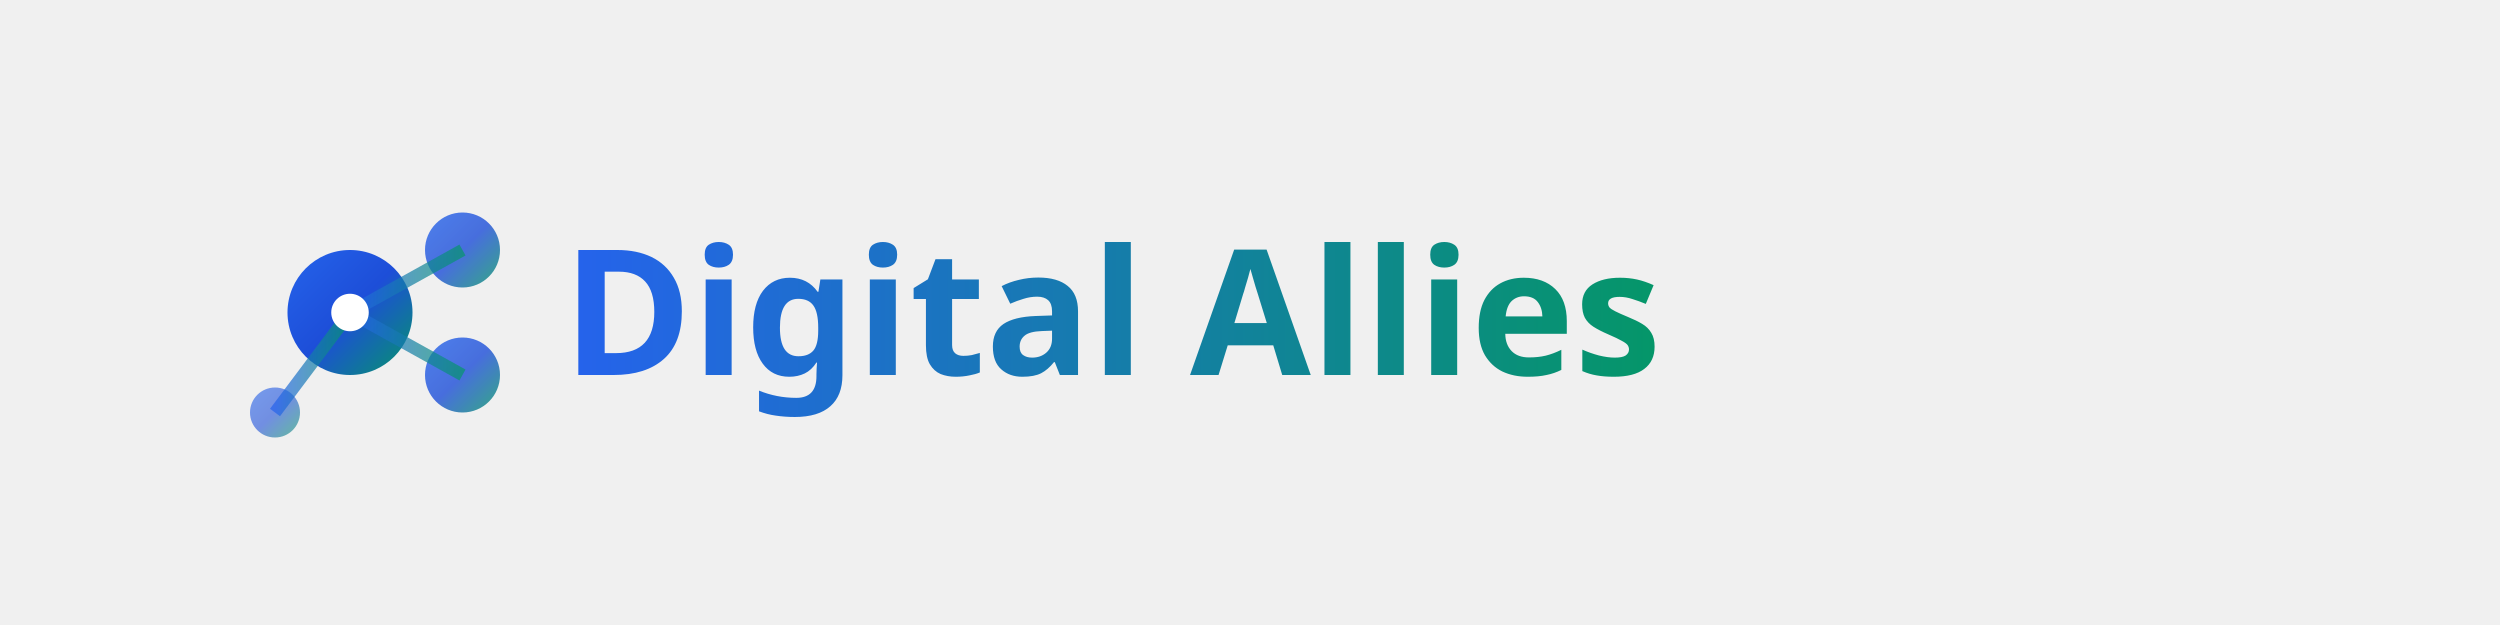
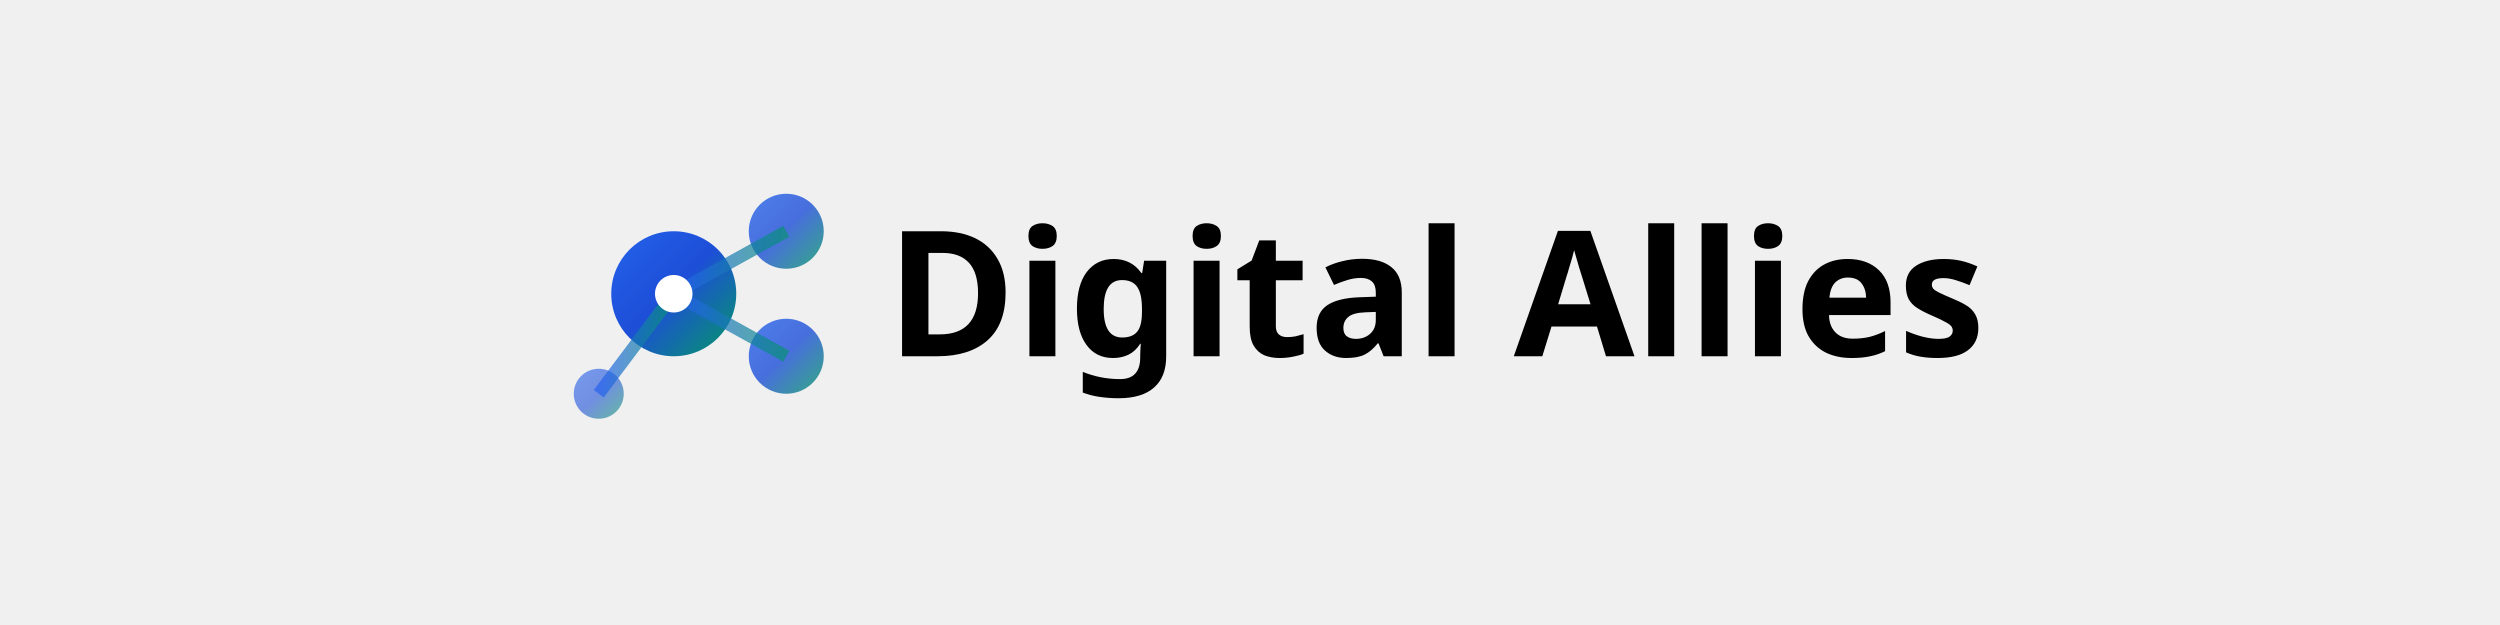
- <svg xmlns="http://www.w3.org/2000/svg" viewBox="0 0 200 50">
+ <svg xmlns="http://www.w3.org/2000/svg" id="Layer_1" version="1.1" viewBox="0 0 200 50">
  <defs>
-     <linearGradient id="primaryGradient" x1="0%" y1="0%" x2="100%" y2="0%">
-       <stop offset="0%" style="stop-color:#2563EB;stop-opacity:1" />
-       <stop offset="100%" style="stop-color:#059669;stop-opacity:1" />
+     <style>
+       .st0 {
+         font-family: SegoeUI-Bold, 'Segoe UI';
+         font-size: 14px;
+         font-weight: 700;
+       }
+ 
+       .st0, .st1, .st2, .st3, .st4, .st5, .st6, .st7 {
+         isolation: isolate;
+       }
+ 
+       .st8 {
+         fill: url(#linear-gradient);
+       }
+ 
+       .st9 {
+         fill: #fff;
+       }
+ 
+       .st2 {
+         stroke: url(#linear-gradient6);
+       }
+ 
+       .st2, .st3, .st4 {
+         fill: none;
+         opacity: .7;
+       }
+ 
+       .st3 {
+         stroke: url(#linear-gradient4);
+       }
+ 
+       .st4 {
+         stroke: url(#linear-gradient5);
+       }
+ 
+       .st5 {
+         fill: url(#linear-gradient1);
+       }
+ 
+       .st5, .st6 {
+         opacity: .8;
+       }
+ 
+       .st6 {
+         fill: url(#linear-gradient2);
+       }
+ 
+       .st7 {
+         fill: url(#linear-gradient3);
+         opacity: .6;
+       }
+     </style>
+     <linearGradient id="linear-gradient" x1="-722.8" y1="55.8" x2="-721.8" y2="56.8" gradientTransform="translate(7277 -540) scale(10)" gradientUnits="userSpaceOnUse">
+       <stop offset="0" stop-color="#2563eb" />
+       <stop offset=".5" stop-color="#1d4ed8" />
+       <stop offset="1" stop-color="#059669" />
    </linearGradient>
-     <linearGradient id="iconGradient" x1="0%" y1="0%" x2="100%" y2="100%">
-       <stop offset="0%" style="stop-color:#2563EB;stop-opacity:1" />
-       <stop offset="50%" style="stop-color:#1d4ed8;stop-opacity:1" />
-       <stop offset="100%" style="stop-color:#059669;stop-opacity:1" />
+     <linearGradient id="linear-gradient1" x1="-667.4" y1="93.1" x2="-666.4" y2="94.1" gradientTransform="translate(4064 -543) scale(6)" gradientUnits="userSpaceOnUse">
+       <stop offset="0" stop-color="#2563eb" />
+       <stop offset=".5" stop-color="#1d4ed8" />
+       <stop offset="1" stop-color="#059669" />
+     </linearGradient>
+     <linearGradient id="linear-gradient2" x1="-667.4" y1="93.1" x2="-666.4" y2="94.1" gradientTransform="translate(4064 -533) scale(6)" gradientUnits="userSpaceOnUse">
+       <stop offset="0" stop-color="#2563eb" />
+       <stop offset=".5" stop-color="#1d4ed8" />
+       <stop offset="1" stop-color="#059669" />
+     </linearGradient>
+     <linearGradient id="linear-gradient3" x1="-598" y1="139.6" x2="-597" y2="140.6" gradientTransform="translate(2438 -529) scale(4)" gradientUnits="userSpaceOnUse">
+       <stop offset="0" stop-color="#2563eb" />
+       <stop offset=".5" stop-color="#1d4ed8" />
+       <stop offset="1" stop-color="#059669" />
+     </linearGradient>
+     <linearGradient id="linear-gradient4" x1="-713.5" y1="112.2" x2="-712.5" y2="112.2" gradientTransform="translate(6476 -540) scale(9 5)" gradientUnits="userSpaceOnUse">
+       <stop offset="0" stop-color="#2563eb" />
+       <stop offset="1" stop-color="#059669" />
+     </linearGradient>
+     <linearGradient id="linear-gradient5" x1="-713.5" y1="112.2" x2="-712.5" y2="112.2" gradientTransform="translate(6476 -535) scale(9 5)" gradientUnits="userSpaceOnUse">
+       <stop offset="0" stop-color="#2563eb" />
+       <stop offset="1" stop-color="#059669" />
+     </linearGradient>
+     <linearGradient id="linear-gradient6" x1="-667.3" y1="70.3" x2="-666.3" y2="70.3" gradientTransform="translate(4052 -535) scale(6 8)" gradientUnits="userSpaceOnUse">
+       <stop offset="0" stop-color="#2563eb" />
+       <stop offset="1" stop-color="#059669" />
    </linearGradient>
  </defs>
-   <g transform="translate(15, 12)">
-     <circle cx="13" cy="13" r="5" fill="url(#iconGradient)" />
-     <circle cx="22" cy="8" r="3" fill="url(#iconGradient)" opacity="0.8" />
-     <circle cx="22" cy="18" r="3" fill="url(#iconGradient)" opacity="0.8" />
-     <circle cx="7" cy="21" r="2" fill="url(#iconGradient)" opacity="0.6" />
-     <line x1="13" y1="13" x2="22" y2="8" stroke="url(#primaryGradient)" stroke-width="1" opacity="0.7" />
-     <line x1="13" y1="13" x2="22" y2="18" stroke="url(#primaryGradient)" stroke-width="1" opacity="0.7" />
-     <line x1="13" y1="13" x2="7" y2="21" stroke="url(#primaryGradient)" stroke-width="1" opacity="0.7" />
-     <circle cx="13" cy="13" r="1.5" fill="white" />
+   <g>
+     <circle class="st8" cx="53.9" cy="23.5" r="5" />
+     <circle class="st5" cx="62.9" cy="18.5" r="3" />
+     <circle class="st6" cx="62.9" cy="28.5" r="3" />
+     <circle class="st7" cx="47.9" cy="31.5" r="2" />
+     <line class="st3" x1="53.9" y1="23.5" x2="62.9" y2="18.5" />
+     <line class="st4" x1="53.9" y1="23.5" x2="62.9" y2="28.5" />
+     <line class="st2" x1="53.9" y1="23.5" x2="47.9" y2="31.5" />
+     <circle class="st9" cx="53.9" cy="23.5" r="1.5" />
  </g>
-   <text x="45" y="30" font-family="Segoe UI, sans-serif" font-size="14" font-weight="700" fill="url(#primaryGradient)">Digital Allies</text>
+   <g class="st1">
+     <text class="st0" transform="translate(70.9 28.5)">
+       <tspan x="0" y="0">Digital Allies</tspan>
+     </text>
+   </g>
</svg>
